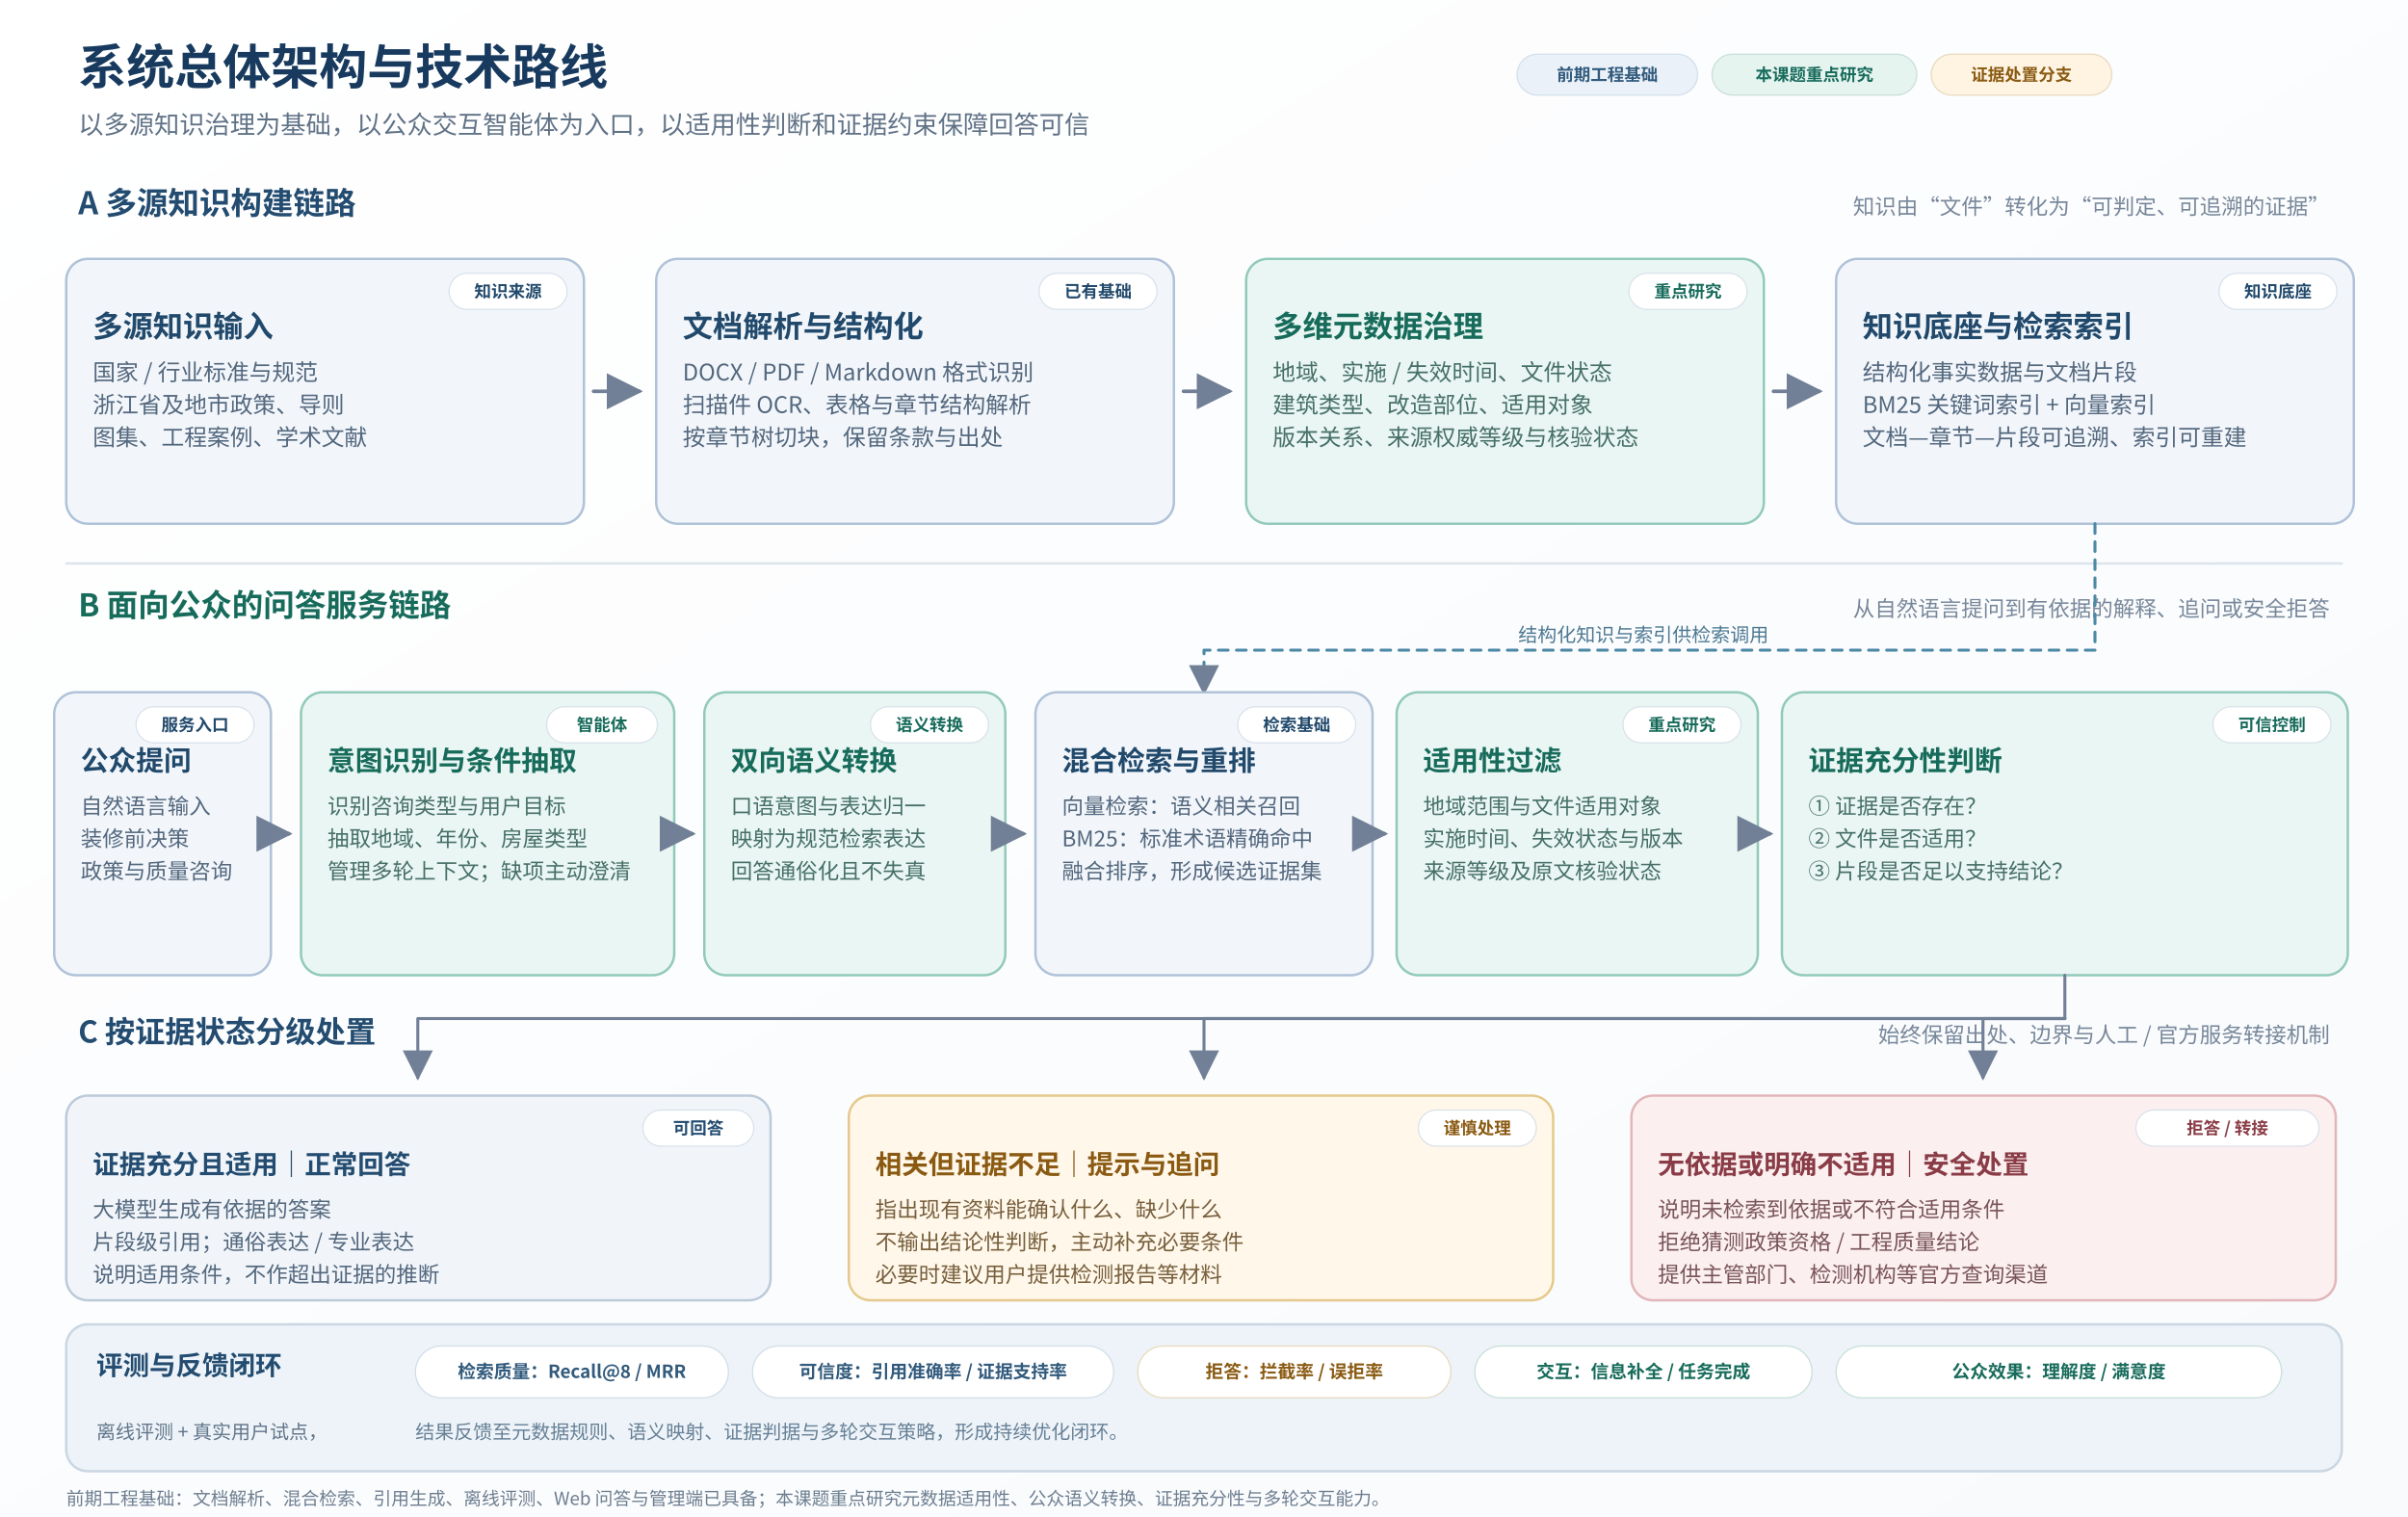
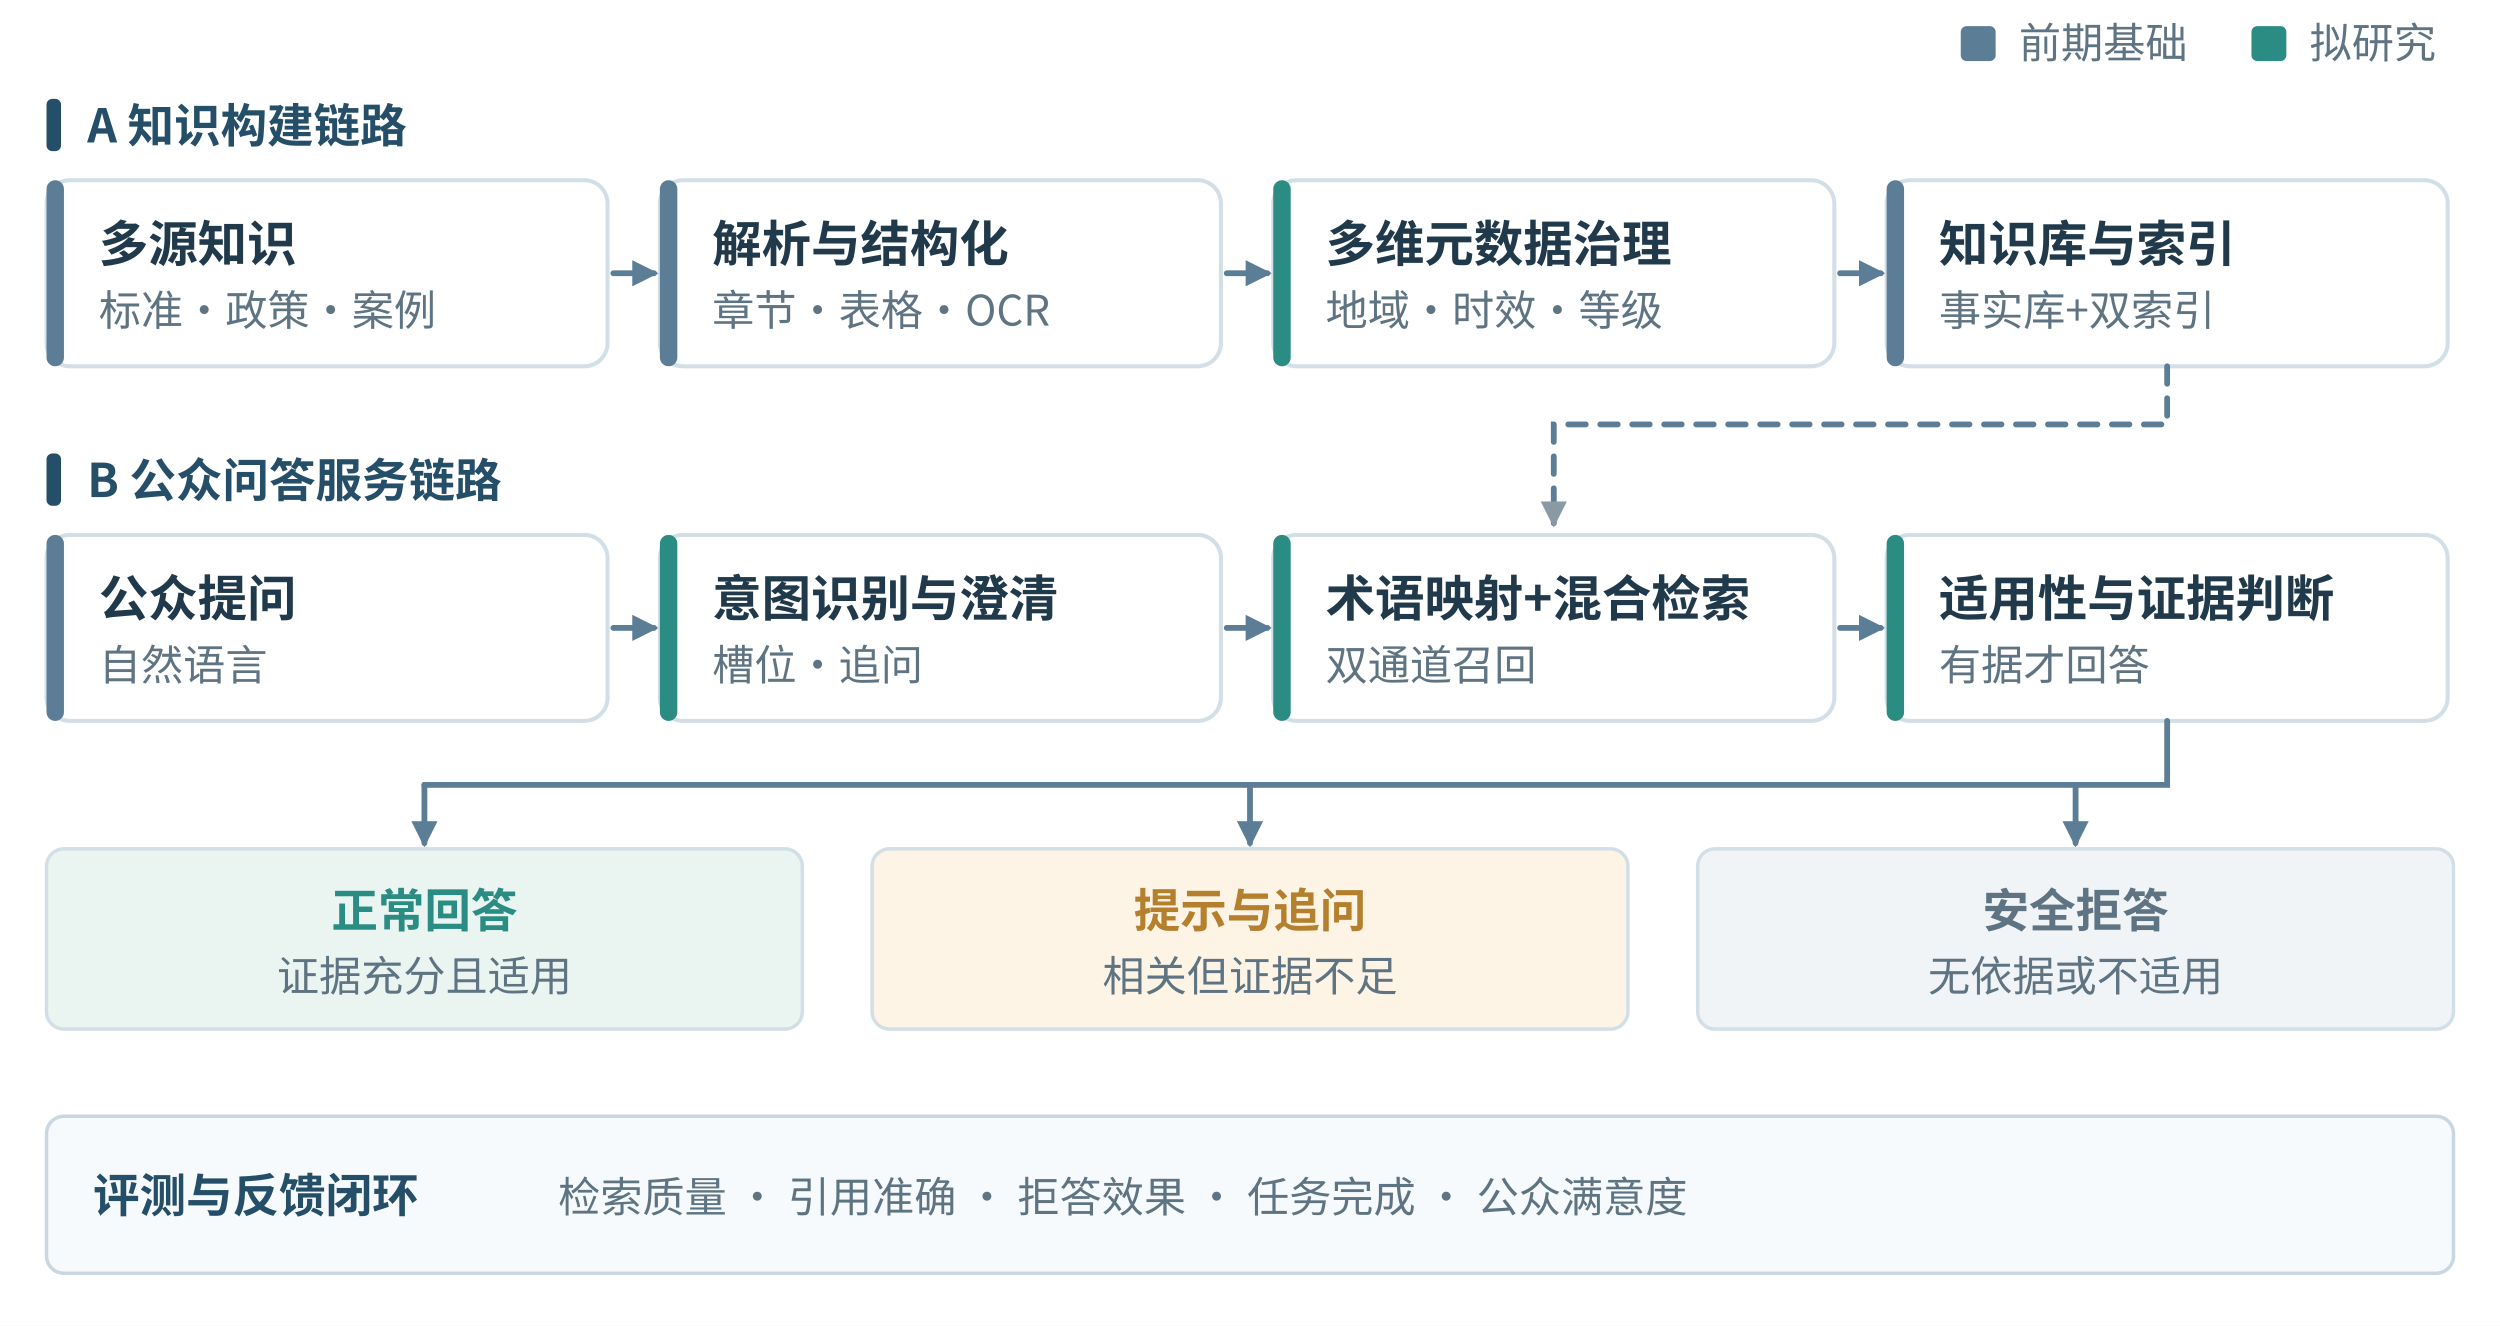
- <svg xmlns="http://www.w3.org/2000/svg" width="2000" height="1260" viewBox="0 0 2000 1260">
+ <svg xmlns="http://www.w3.org/2000/svg" width="860" height="456" viewBox="0 0 860 456">
  <defs>
-     <marker id="arrow" markerWidth="12" markerHeight="12" refX="10" refY="6" orient="auto" markerUnits="strokeWidth">
-       <path d="M1,1 L11,6 L1,11 z" fill="#718096" />
+     <marker id="arrow" markerWidth="9" markerHeight="9" refX="7.5" refY="4.5" orient="auto" markerUnits="userSpaceOnUse">
+       <path d="M0,0 L9,4.5 L0,9 z" fill="#5B7E96" />
    </marker>
-     <linearGradient id="bg" x1="0" y1="0" x2="1" y2="1">
-       <stop offset="0%" stop-color="#FFFFFF" />
-       <stop offset="100%" stop-color="#F8FAFC" />
-     </linearGradient>
+     <marker id="arrowTeal" markerWidth="9" markerHeight="9" refX="7.5" refY="4.5" orient="auto" markerUnits="userSpaceOnUse">
+       <path d="M0,0 L9,4.5 L0,9 z" fill="#2A8C82" />
+     </marker>
+     <marker id="arrowNavy" markerWidth="9" markerHeight="9" refX="7.5" refY="4.5" orient="auto" markerUnits="userSpaceOnUse">
+       <path d="M0,0 L9,4.5 L0,9 z" fill="#254E68" />
+     </marker>
+     <marker id="arrowOrange" markerWidth="9" markerHeight="9" refX="7.5" refY="4.5" orient="auto" markerUnits="userSpaceOnUse">
+       <path d="M0,0 L9,4.5 L0,9 z" fill="#C08A2E" />
+     </marker>
+     <marker id="arrowGray" markerWidth="9" markerHeight="9" refX="7.5" refY="4.5" orient="auto" markerUnits="userSpaceOnUse">
+       <path d="M0,0 L9,4.5 L0,9 z" fill="#8A9AA5" />
+     </marker>
+     <style>text{font-family:'Microsoft YaHei','PingFang SC','Noto Sans CJK SC',sans-serif;}</style>
  </defs>
-   <rect width="2000" height="1260" fill="url(#bg)" />
-   <text x="65" y="70" font-family="Noto Sans CJK SC, Microsoft YaHei, SimHei, sans-serif" font-size="40" font-weight="700" fill="#173A5E" text-anchor="start">系统总体架构与技术路线</text>
-   <text x="65" y="111" font-family="Noto Sans CJK SC, Microsoft YaHei, SimHei, sans-serif" font-size="21" font-weight="400" fill="#607286" text-anchor="start">以多源知识治理为基础，以公众交互智能体为入口，以适用性判断和证据约束保障回答可信</text>
-   <rect x="1260" y="45" width="150" height="34" rx="17.0" fill="#EAF1F8" stroke="#D2DFEA" stroke-width="1" />
-   <text x="1335.0" y="67.0" font-family="Noto Sans CJK SC, Microsoft YaHei, SimHei, sans-serif" font-size="14" font-weight="600" fill="#315A7C" text-anchor="middle">前期工程基础</text>
-   <rect x="1422" y="45" width="170" height="34" rx="17.0" fill="#E6F4F0" stroke="#C8DED7" stroke-width="1" />
-   <text x="1507.0" y="67.0" font-family="Noto Sans CJK SC, Microsoft YaHei, SimHei, sans-serif" font-size="14" font-weight="600" fill="#176B5B" text-anchor="middle">本课题重点研究</text>
-   <rect x="1604" y="45" width="150" height="34" rx="17.0" fill="#FFF4E2" stroke="#E7D9BD" stroke-width="1" />
-   <text x="1679.0" y="67.0" font-family="Noto Sans CJK SC, Microsoft YaHei, SimHei, sans-serif" font-size="14" font-weight="600" fill="#8A5A12" text-anchor="middle">证据处置分支</text>
-   <text x="65" y="178" font-family="Noto Sans CJK SC, Microsoft YaHei, SimHei, sans-serif" font-size="26" font-weight="700" fill="#234C70" text-anchor="start">A  多源知识构建链路</text>
-   <text x="1935" y="178" font-family="Noto Sans CJK SC, Microsoft YaHei, SimHei, sans-serif" font-size="18" font-weight="400" fill="#77879A" text-anchor="end">知识由“文件”转化为“可判定、可追溯的证据”</text>
-   <rect x="55" y="215" width="430" height="220" rx="18" fill="#F2F6FB" stroke="#AFC2D8" stroke-width="2" />
-   <rect x="373" y="227" width="98" height="30" rx="15.0" fill="#FFFFFF" stroke="#D8E1EA" stroke-width="1" />
-   <text x="422.0" y="247.0" font-family="Noto Sans CJK SC, Microsoft YaHei, SimHei, sans-serif" font-size="14" font-weight="600" fill="#21496B" text-anchor="middle">知识来源</text>
-   <text x="77" y="280" font-family="Noto Sans CJK SC, Microsoft YaHei, SimHei, sans-serif" font-size="25" font-weight="700" fill="#21496B" text-anchor="start">多源知识输入</text>
-   <text x="77" y="316" font-family="Noto Sans CJK SC, Microsoft YaHei, SimHei, sans-serif" font-size="19" font-weight="400" fill="#53677D" text-anchor="start">国家 / 行业标准与规范</text>
-   <text x="77" y="343" font-family="Noto Sans CJK SC, Microsoft YaHei, SimHei, sans-serif" font-size="19" font-weight="400" fill="#53677D" text-anchor="start">浙江省及地市政策、导则</text>
-   <text x="77" y="370" font-family="Noto Sans CJK SC, Microsoft YaHei, SimHei, sans-serif" font-size="19" font-weight="400" fill="#53677D" text-anchor="start">图集、工程案例、学术文献</text>
-   <rect x="545" y="215" width="430" height="220" rx="18" fill="#F2F6FB" stroke="#AFC2D8" stroke-width="2" />
-   <rect x="863" y="227" width="98" height="30" rx="15.0" fill="#FFFFFF" stroke="#D8E1EA" stroke-width="1" />
-   <text x="912.0" y="247.0" font-family="Noto Sans CJK SC, Microsoft YaHei, SimHei, sans-serif" font-size="14" font-weight="600" fill="#21496B" text-anchor="middle">已有基础</text>
-   <text x="567" y="280" font-family="Noto Sans CJK SC, Microsoft YaHei, SimHei, sans-serif" font-size="25" font-weight="700" fill="#21496B" text-anchor="start">文档解析与结构化</text>
-   <text x="567" y="316" font-family="Noto Sans CJK SC, Microsoft YaHei, SimHei, sans-serif" font-size="19" font-weight="400" fill="#53677D" text-anchor="start">DOCX / PDF / Markdown 格式识别</text>
-   <text x="567" y="343" font-family="Noto Sans CJK SC, Microsoft YaHei, SimHei, sans-serif" font-size="19" font-weight="400" fill="#53677D" text-anchor="start">扫描件 OCR、表格与章节结构解析</text>
-   <text x="567" y="370" font-family="Noto Sans CJK SC, Microsoft YaHei, SimHei, sans-serif" font-size="19" font-weight="400" fill="#53677D" text-anchor="start">按章节树切块，保留条款与出处</text>
-   <rect x="1035" y="215" width="430" height="220" rx="18" fill="#EAF6F3" stroke="#91C9BA" stroke-width="2" />
-   <rect x="1353" y="227" width="98" height="30" rx="15.0" fill="#FFFFFF" stroke="#D8E1EA" stroke-width="1" />
-   <text x="1402.0" y="247.0" font-family="Noto Sans CJK SC, Microsoft YaHei, SimHei, sans-serif" font-size="14" font-weight="600" fill="#176B5B" text-anchor="middle">重点研究</text>
-   <text x="1057" y="280" font-family="Noto Sans CJK SC, Microsoft YaHei, SimHei, sans-serif" font-size="25" font-weight="700" fill="#176B5B" text-anchor="start">多维元数据治理</text>
-   <text x="1057" y="316" font-family="Noto Sans CJK SC, Microsoft YaHei, SimHei, sans-serif" font-size="19" font-weight="400" fill="#466F68" text-anchor="start">地域、实施 / 失效时间、文件状态</text>
-   <text x="1057" y="343" font-family="Noto Sans CJK SC, Microsoft YaHei, SimHei, sans-serif" font-size="19" font-weight="400" fill="#466F68" text-anchor="start">建筑类型、改造部位、适用对象</text>
-   <text x="1057" y="370" font-family="Noto Sans CJK SC, Microsoft YaHei, SimHei, sans-serif" font-size="19" font-weight="400" fill="#466F68" text-anchor="start">版本关系、来源权威等级与核验状态</text>
-   <rect x="1525" y="215" width="430" height="220" rx="18" fill="#F2F6FB" stroke="#AFC2D8" stroke-width="2" />
-   <rect x="1843" y="227" width="98" height="30" rx="15.0" fill="#FFFFFF" stroke="#D8E1EA" stroke-width="1" />
-   <text x="1892.0" y="247.0" font-family="Noto Sans CJK SC, Microsoft YaHei, SimHei, sans-serif" font-size="14" font-weight="600" fill="#21496B" text-anchor="middle">知识底座</text>
-   <text x="1547" y="280" font-family="Noto Sans CJK SC, Microsoft YaHei, SimHei, sans-serif" font-size="25" font-weight="700" fill="#21496B" text-anchor="start">知识底座与检索索引</text>
-   <text x="1547" y="316" font-family="Noto Sans CJK SC, Microsoft YaHei, SimHei, sans-serif" font-size="19" font-weight="400" fill="#53677D" text-anchor="start">结构化事实数据与文档片段</text>
-   <text x="1547" y="343" font-family="Noto Sans CJK SC, Microsoft YaHei, SimHei, sans-serif" font-size="19" font-weight="400" fill="#53677D" text-anchor="start">BM25 关键词索引 + 向量索引</text>
-   <text x="1547" y="370" font-family="Noto Sans CJK SC, Microsoft YaHei, SimHei, sans-serif" font-size="19" font-weight="400" fill="#53677D" text-anchor="start">文档—章节—片段可追溯、索引可重建</text>
-   <line x1="493" y1="325.0" x2="531" y2="325.0" stroke="#718096" stroke-width="3" stroke-linecap="round" marker-end="url(#arrow)" />
-   <line x1="983" y1="325.0" x2="1021" y2="325.0" stroke="#718096" stroke-width="3" stroke-linecap="round" marker-end="url(#arrow)" />
-   <line x1="1473" y1="325.0" x2="1511" y2="325.0" stroke="#718096" stroke-width="3" stroke-linecap="round" marker-end="url(#arrow)" />
-   <line x1="55" y1="468" x2="1945" y2="468" stroke="#DCE4EC" stroke-width="2" stroke-linecap="round" />
-   <text x="65" y="512" font-family="Noto Sans CJK SC, Microsoft YaHei, SimHei, sans-serif" font-size="26" font-weight="700" fill="#176B5B" text-anchor="start">B  面向公众的问答服务链路</text>
-   <text x="1935" y="512" font-family="Noto Sans CJK SC, Microsoft YaHei, SimHei, sans-serif" font-size="18" font-weight="400" fill="#77879A" text-anchor="end">从自然语言提问到有依据的解释、追问或安全拒答</text>
-   <path d="M1740 435 L1740 540 L1000 540 L1000 575" fill="none" stroke="#4C88A6" stroke-width="2.5" stroke-linecap="round" stroke-linejoin="round" stroke-dasharray="8 7" marker-end="url(#arrow)" />
-   <text x="1365" y="533" font-family="Noto Sans CJK SC, Microsoft YaHei, SimHei, sans-serif" font-size="16" font-weight="500" fill="#4C7892" text-anchor="middle">结构化知识与索引供检索调用</text>
-   <rect x="45" y="575" width="180" height="235" rx="18" fill="#F2F6FB" stroke="#AFC2D8" stroke-width="2" />
-   <rect x="113" y="587" width="98" height="30" rx="15.0" fill="#FFFFFF" stroke="#D8E1EA" stroke-width="1" />
-   <text x="162.0" y="607.0" font-family="Noto Sans CJK SC, Microsoft YaHei, SimHei, sans-serif" font-size="14" font-weight="600" fill="#21496B" text-anchor="middle">服务入口</text>
-   <text x="67" y="640" font-family="Noto Sans CJK SC, Microsoft YaHei, SimHei, sans-serif" font-size="23" font-weight="700" fill="#21496B" text-anchor="start">公众提问</text>
-   <text x="67" y="676" font-family="Noto Sans CJK SC, Microsoft YaHei, SimHei, sans-serif" font-size="18" font-weight="400" fill="#53677D" text-anchor="start">自然语言输入</text>
-   <text x="67" y="703" font-family="Noto Sans CJK SC, Microsoft YaHei, SimHei, sans-serif" font-size="18" font-weight="400" fill="#53677D" text-anchor="start">装修前决策</text>
-   <text x="67" y="730" font-family="Noto Sans CJK SC, Microsoft YaHei, SimHei, sans-serif" font-size="18" font-weight="400" fill="#53677D" text-anchor="start">政策与质量咨询</text>
-   <rect x="250" y="575" width="310" height="235" rx="18" fill="#EAF6F3" stroke="#91C9BA" stroke-width="2" />
-   <rect x="454" y="587" width="92" height="30" rx="15.0" fill="#FFFFFF" stroke="#D8E1EA" stroke-width="1" />
-   <text x="500.0" y="607.0" font-family="Noto Sans CJK SC, Microsoft YaHei, SimHei, sans-serif" font-size="14" font-weight="600" fill="#176B5B" text-anchor="middle">智能体</text>
-   <text x="272" y="640" font-family="Noto Sans CJK SC, Microsoft YaHei, SimHei, sans-serif" font-size="23" font-weight="700" fill="#176B5B" text-anchor="start">意图识别与条件抽取</text>
-   <text x="272" y="676" font-family="Noto Sans CJK SC, Microsoft YaHei, SimHei, sans-serif" font-size="18" font-weight="400" fill="#466F68" text-anchor="start">识别咨询类型与用户目标</text>
-   <text x="272" y="703" font-family="Noto Sans CJK SC, Microsoft YaHei, SimHei, sans-serif" font-size="18" font-weight="400" fill="#466F68" text-anchor="start">抽取地域、年份、房屋类型</text>
-   <text x="272" y="730" font-family="Noto Sans CJK SC, Microsoft YaHei, SimHei, sans-serif" font-size="18" font-weight="400" fill="#466F68" text-anchor="start">管理多轮上下文；缺项主动澄清</text>
-   <rect x="585" y="575" width="250" height="235" rx="18" fill="#EAF6F3" stroke="#91C9BA" stroke-width="2" />
-   <rect x="723" y="587" width="98" height="30" rx="15.0" fill="#FFFFFF" stroke="#D8E1EA" stroke-width="1" />
-   <text x="772.0" y="607.0" font-family="Noto Sans CJK SC, Microsoft YaHei, SimHei, sans-serif" font-size="14" font-weight="600" fill="#176B5B" text-anchor="middle">语义转换</text>
-   <text x="607" y="640" font-family="Noto Sans CJK SC, Microsoft YaHei, SimHei, sans-serif" font-size="23" font-weight="700" fill="#176B5B" text-anchor="start">双向语义转换</text>
-   <text x="607" y="676" font-family="Noto Sans CJK SC, Microsoft YaHei, SimHei, sans-serif" font-size="18" font-weight="400" fill="#466F68" text-anchor="start">口语意图与表达归一</text>
-   <text x="607" y="703" font-family="Noto Sans CJK SC, Microsoft YaHei, SimHei, sans-serif" font-size="18" font-weight="400" fill="#466F68" text-anchor="start">映射为规范检索表达</text>
-   <text x="607" y="730" font-family="Noto Sans CJK SC, Microsoft YaHei, SimHei, sans-serif" font-size="18" font-weight="400" fill="#466F68" text-anchor="start">回答通俗化且不失真</text>
-   <rect x="860" y="575" width="280" height="235" rx="18" fill="#F2F6FB" stroke="#AFC2D8" stroke-width="2" />
-   <rect x="1028" y="587" width="98" height="30" rx="15.0" fill="#FFFFFF" stroke="#D8E1EA" stroke-width="1" />
-   <text x="1077.0" y="607.0" font-family="Noto Sans CJK SC, Microsoft YaHei, SimHei, sans-serif" font-size="14" font-weight="600" fill="#21496B" text-anchor="middle">检索基础</text>
-   <text x="882" y="640" font-family="Noto Sans CJK SC, Microsoft YaHei, SimHei, sans-serif" font-size="23" font-weight="700" fill="#21496B" text-anchor="start">混合检索与重排</text>
-   <text x="882" y="676" font-family="Noto Sans CJK SC, Microsoft YaHei, SimHei, sans-serif" font-size="18" font-weight="400" fill="#53677D" text-anchor="start">向量检索：语义相关召回</text>
-   <text x="882" y="703" font-family="Noto Sans CJK SC, Microsoft YaHei, SimHei, sans-serif" font-size="18" font-weight="400" fill="#53677D" text-anchor="start">BM25：标准术语精确命中</text>
-   <text x="882" y="730" font-family="Noto Sans CJK SC, Microsoft YaHei, SimHei, sans-serif" font-size="18" font-weight="400" fill="#53677D" text-anchor="start">融合排序，形成候选证据集</text>
-   <rect x="1160" y="575" width="300" height="235" rx="18" fill="#EAF6F3" stroke="#91C9BA" stroke-width="2" />
-   <rect x="1348" y="587" width="98" height="30" rx="15.0" fill="#FFFFFF" stroke="#D8E1EA" stroke-width="1" />
-   <text x="1397.0" y="607.0" font-family="Noto Sans CJK SC, Microsoft YaHei, SimHei, sans-serif" font-size="14" font-weight="600" fill="#176B5B" text-anchor="middle">重点研究</text>
-   <text x="1182" y="640" font-family="Noto Sans CJK SC, Microsoft YaHei, SimHei, sans-serif" font-size="23" font-weight="700" fill="#176B5B" text-anchor="start">适用性过滤</text>
-   <text x="1182" y="676" font-family="Noto Sans CJK SC, Microsoft YaHei, SimHei, sans-serif" font-size="18" font-weight="400" fill="#466F68" text-anchor="start">地域范围与文件适用对象</text>
-   <text x="1182" y="703" font-family="Noto Sans CJK SC, Microsoft YaHei, SimHei, sans-serif" font-size="18" font-weight="400" fill="#466F68" text-anchor="start">实施时间、失效状态与版本</text>
-   <text x="1182" y="730" font-family="Noto Sans CJK SC, Microsoft YaHei, SimHei, sans-serif" font-size="18" font-weight="400" fill="#466F68" text-anchor="start">来源等级及原文核验状态</text>
-   <rect x="1480" y="575" width="470" height="235" rx="18" fill="#EAF6F3" stroke="#91C9BA" stroke-width="2" />
-   <rect x="1838" y="587" width="98" height="30" rx="15.0" fill="#FFFFFF" stroke="#D8E1EA" stroke-width="1" />
-   <text x="1887.0" y="607.0" font-family="Noto Sans CJK SC, Microsoft YaHei, SimHei, sans-serif" font-size="14" font-weight="600" fill="#176B5B" text-anchor="middle">可信控制</text>
-   <text x="1502" y="640" font-family="Noto Sans CJK SC, Microsoft YaHei, SimHei, sans-serif" font-size="23" font-weight="700" fill="#176B5B" text-anchor="start">证据充分性判断</text>
-   <text x="1502" y="676" font-family="Noto Sans CJK SC, Microsoft YaHei, SimHei, sans-serif" font-size="18" font-weight="400" fill="#466F68" text-anchor="start">① 证据是否存在？</text>
-   <text x="1502" y="703" font-family="Noto Sans CJK SC, Microsoft YaHei, SimHei, sans-serif" font-size="18" font-weight="400" fill="#466F68" text-anchor="start">② 文件是否适用？</text>
-   <text x="1502" y="730" font-family="Noto Sans CJK SC, Microsoft YaHei, SimHei, sans-serif" font-size="18" font-weight="400" fill="#466F68" text-anchor="start">③ 片段是否足以支持结论？</text>
-   <line x1="229" y1="692.5" x2="240" y2="692.5" stroke="#718096" stroke-width="3" stroke-linecap="round" marker-end="url(#arrow)" />
-   <line x1="564" y1="692.5" x2="575" y2="692.5" stroke="#718096" stroke-width="3" stroke-linecap="round" marker-end="url(#arrow)" />
-   <line x1="839" y1="692.5" x2="850" y2="692.5" stroke="#718096" stroke-width="3" stroke-linecap="round" marker-end="url(#arrow)" />
-   <line x1="1144" y1="692.5" x2="1150" y2="692.5" stroke="#718096" stroke-width="3" stroke-linecap="round" marker-end="url(#arrow)" />
-   <line x1="1464" y1="692.5" x2="1470" y2="692.5" stroke="#718096" stroke-width="3" stroke-linecap="round" marker-end="url(#arrow)" />
-   <text x="65" y="866" font-family="Noto Sans CJK SC, Microsoft YaHei, SimHei, sans-serif" font-size="25" font-weight="700" fill="#234C70" text-anchor="start">C  按证据状态分级处置</text>
-   <text x="1935" y="866" font-family="Noto Sans CJK SC, Microsoft YaHei, SimHei, sans-serif" font-size="18" font-weight="400" fill="#77879A" text-anchor="end">始终保留出处、边界与人工 / 官方服务转接机制</text>
-   <path d="M1715 810 L1715 846 L1000 846" fill="none" stroke="#718096" stroke-width="2.5" stroke-linecap="round" stroke-linejoin="round" />
-   <path d="M1715 846 L347 846 L347 895" fill="none" stroke="#718096" stroke-width="2.5" stroke-linecap="round" stroke-linejoin="round" marker-end="url(#arrow)" />
-   <path d="M1000 846 L1000 895" fill="none" stroke="#718096" stroke-width="2.5" stroke-linecap="round" stroke-linejoin="round" marker-end="url(#arrow)" />
-   <path d="M1715 846 L1647 846 L1647 895" fill="none" stroke="#718096" stroke-width="2.5" stroke-linecap="round" stroke-linejoin="round" marker-end="url(#arrow)" />
-   <rect x="55" y="910" width="585" height="170" rx="18" fill="#F1F5FA" stroke="#BBCADA" stroke-width="2" />
-   <rect x="534" y="922" width="92" height="30" rx="15.0" fill="#FFFFFF" stroke="#D8E1EA" stroke-width="1" />
-   <text x="580.0" y="942.0" font-family="Noto Sans CJK SC, Microsoft YaHei, SimHei, sans-serif" font-size="14" font-weight="600" fill="#234C70" text-anchor="middle">可回答</text>
-   <text x="77" y="975" font-family="Noto Sans CJK SC, Microsoft YaHei, SimHei, sans-serif" font-size="22" font-weight="700" fill="#234C70" text-anchor="start">证据充分且适用｜正常回答</text>
-   <text x="77" y="1011" font-family="Noto Sans CJK SC, Microsoft YaHei, SimHei, sans-serif" font-size="18" font-weight="400" fill="#53677D" text-anchor="start">大模型生成有依据的答案</text>
-   <text x="77" y="1038" font-family="Noto Sans CJK SC, Microsoft YaHei, SimHei, sans-serif" font-size="18" font-weight="400" fill="#53677D" text-anchor="start">片段级引用；通俗表达 / 专业表达</text>
-   <text x="77" y="1065" font-family="Noto Sans CJK SC, Microsoft YaHei, SimHei, sans-serif" font-size="18" font-weight="400" fill="#53677D" text-anchor="start">说明适用条件，不作超出证据的推断</text>
-   <rect x="705" y="910" width="585" height="170" rx="18" fill="#FFF7E9" stroke="#E5C98C" stroke-width="2" />
-   <rect x="1178" y="922" width="98" height="30" rx="15.0" fill="#FFFFFF" stroke="#D8E1EA" stroke-width="1" />
-   <text x="1227.0" y="942.0" font-family="Noto Sans CJK SC, Microsoft YaHei, SimHei, sans-serif" font-size="14" font-weight="600" fill="#8A5A12" text-anchor="middle">谨慎处理</text>
-   <text x="727" y="975" font-family="Noto Sans CJK SC, Microsoft YaHei, SimHei, sans-serif" font-size="22" font-weight="700" fill="#8A5A12" text-anchor="start">相关但证据不足｜提示与追问</text>
-   <text x="727" y="1011" font-family="Noto Sans CJK SC, Microsoft YaHei, SimHei, sans-serif" font-size="18" font-weight="400" fill="#775F3D" text-anchor="start">指出现有资料能确认什么、缺少什么</text>
-   <text x="727" y="1038" font-family="Noto Sans CJK SC, Microsoft YaHei, SimHei, sans-serif" font-size="18" font-weight="400" fill="#775F3D" text-anchor="start">不输出结论性判断，主动补充必要条件</text>
-   <text x="727" y="1065" font-family="Noto Sans CJK SC, Microsoft YaHei, SimHei, sans-serif" font-size="18" font-weight="400" fill="#775F3D" text-anchor="start">必要时建议用户提供检测报告等材料</text>
-   <rect x="1355" y="910" width="585" height="170" rx="18" fill="#FBEFF0" stroke="#E2B6B9" stroke-width="2" />
-   <rect x="1774" y="922" width="152" height="30" rx="15.0" fill="#FFFFFF" stroke="#D8E1EA" stroke-width="1" />
-   <text x="1850.0" y="942.0" font-family="Noto Sans CJK SC, Microsoft YaHei, SimHei, sans-serif" font-size="14" font-weight="600" fill="#8A3C46" text-anchor="middle">拒答 / 转接</text>
-   <text x="1377" y="975" font-family="Noto Sans CJK SC, Microsoft YaHei, SimHei, sans-serif" font-size="22" font-weight="700" fill="#8A3C46" text-anchor="start">无依据或明确不适用｜安全处置</text>
-   <text x="1377" y="1011" font-family="Noto Sans CJK SC, Microsoft YaHei, SimHei, sans-serif" font-size="18" font-weight="400" fill="#79545A" text-anchor="start">说明未检索到依据或不符合适用条件</text>
-   <text x="1377" y="1038" font-family="Noto Sans CJK SC, Microsoft YaHei, SimHei, sans-serif" font-size="18" font-weight="400" fill="#79545A" text-anchor="start">拒绝猜测政策资格 / 工程质量结论</text>
-   <text x="1377" y="1065" font-family="Noto Sans CJK SC, Microsoft YaHei, SimHei, sans-serif" font-size="18" font-weight="400" fill="#79545A" text-anchor="start">提供主管部门、检测机构等官方查询渠道</text>
-   <rect x="55" y="1100" width="1890" height="122" rx="18" fill="#EDF3F8" stroke="#CAD6E2" stroke-width="2" />
-   <text x="80" y="1142" font-family="Noto Sans CJK SC, Microsoft YaHei, SimHei, sans-serif" font-size="22" font-weight="700" fill="#234C70" text-anchor="start">评测与反馈闭环</text>
-   <text x="80" y="1195" font-family="Noto Sans CJK SC, Microsoft YaHei, SimHei, sans-serif" font-size="16" font-weight="400" fill="#61758A" text-anchor="start">离线评测 + 真实用户试点，</text>
-   <rect x="345" y="1118" width="260" height="43" rx="21.5" fill="#FFFFFF" stroke="#D1DDE7" stroke-width="1" />
-   <text x="475.0" y="1144.5" font-family="Noto Sans CJK SC, Microsoft YaHei, SimHei, sans-serif" font-size="15" font-weight="600" fill="#315A7C" text-anchor="middle">检索质量：Recall@8 / MRR</text>
-   <rect x="625" y="1118" width="300" height="43" rx="21.5" fill="#FFFFFF" stroke="#D1DDE7" stroke-width="1" />
-   <text x="775.0" y="1144.5" font-family="Noto Sans CJK SC, Microsoft YaHei, SimHei, sans-serif" font-size="15" font-weight="600" fill="#315A7C" text-anchor="middle">可信度：引用准确率 / 证据支持率</text>
-   <rect x="945" y="1118" width="260" height="43" rx="21.5" fill="#FFFFFF" stroke="#E7D9BD" stroke-width="1" />
-   <text x="1075.0" y="1144.5" font-family="Noto Sans CJK SC, Microsoft YaHei, SimHei, sans-serif" font-size="15" font-weight="600" fill="#8A5A12" text-anchor="middle">拒答：拦截率 / 误拒率</text>
-   <rect x="1225" y="1118" width="280" height="43" rx="21.5" fill="#FFFFFF" stroke="#C8DED7" stroke-width="1" />
-   <text x="1365.0" y="1144.5" font-family="Noto Sans CJK SC, Microsoft YaHei, SimHei, sans-serif" font-size="15" font-weight="600" fill="#176B5B" text-anchor="middle">交互：信息补全 / 任务完成</text>
-   <rect x="1525" y="1118" width="370" height="43" rx="21.5" fill="#FFFFFF" stroke="#C8DED7" stroke-width="1" />
-   <text x="1710.0" y="1144.5" font-family="Noto Sans CJK SC, Microsoft YaHei, SimHei, sans-serif" font-size="15" font-weight="600" fill="#176B5B" text-anchor="middle">公众效果：理解度 / 满意度</text>
-   <text x="345" y="1195" font-family="Noto Sans CJK SC, Microsoft YaHei, SimHei, sans-serif" font-size="16" font-weight="400" fill="#668096" text-anchor="start">结果反馈至元数据规则、语义映射、证据判据与多轮交互策略，形成持续优化闭环。</text>
-   <text x="55" y="1250" font-family="Noto Sans CJK SC, Microsoft YaHei, SimHei, sans-serif" font-size="15" font-weight="400" fill="#6D7E90" text-anchor="start">前期工程基础：文档解析、混合检索、引用生成、离线评测、Web 问答与管理端已具备；本课题重点研究元数据适用性、公众语义转换、证据充分性与多轮交互能力。</text>
+   <rect width="860" height="456" fill="#FFFFFF" />
+   <text x="794.5" y="20" font-size="14.5" fill="#5F7482">拟研究</text>
+   <rect x="774.5" y="9" width="12" height="12" rx="2" fill="#2A8C82" stroke="#2A8C82" stroke-width="0" />
+   <text x="694.5" y="20" font-size="14.5" fill="#5F7482">前期基础</text>
+   <rect x="674.5" y="9" width="12" height="12" rx="2" fill="#5B7E96" stroke="#5B7E96" stroke-width="0" />
+   <rect x="16" y="34" width="5" height="18" rx="2" fill="#254E68" stroke="#254E68" stroke-width="0" />
+   <text x="30" y="49" font-size="16" fill="#254E68" font-weight="700">A  知识构建链路</text>
+   <rect x="16" y="62" width="193" height="64" rx="8" fill="#FFFFFF" stroke="#D3DFE6" stroke-width="1.4" />
+   <rect x="16" y="62" width="6" height="64" rx="3" fill="#5B7E96" stroke="#5B7E96" stroke-width="0" />
+   <text x="34" y="90.0" font-size="17" fill="#20394B" font-weight="700">多源知识</text>
+   <text x="34" y="112.0" font-size="14.5" fill="#5F7482">标准·政策·案例</text>
+   <rect x="227" y="62" width="193" height="64" rx="8" fill="#FFFFFF" stroke="#D3DFE6" stroke-width="1.4" />
+   <rect x="227" y="62" width="6" height="64" rx="3" fill="#5B7E96" stroke="#5B7E96" stroke-width="0" />
+   <text x="245" y="90.0" font-size="17" fill="#20394B" font-weight="700">解析与结构化</text>
+   <text x="245" y="112.0" font-size="14.5" fill="#5F7482">章节·表格·OCR</text>
+   <line x1="211" y1="94" x2="225" y2="94" stroke="#5B7E96" stroke-width="2" stroke-linecap="round" marker-end="url(#arrow)" />
+   <rect x="438" y="62" width="193" height="64" rx="8" fill="#FFFFFF" stroke="#D3DFE6" stroke-width="1.4" />
+   <rect x="438" y="62" width="6" height="64" rx="3" fill="#2A8C82" stroke="#2A8C82" stroke-width="0" />
+   <text x="456" y="90.0" font-size="17" fill="#20394B" font-weight="700">多维元数据治理</text>
+   <text x="456" y="112.0" font-size="14.5" fill="#5F7482">地域·时效·等级</text>
+   <line x1="422" y1="94" x2="436" y2="94" stroke="#5B7E96" stroke-width="2" stroke-linecap="round" marker-end="url(#arrow)" />
+   <rect x="649" y="62" width="193" height="64" rx="8" fill="#FFFFFF" stroke="#D3DFE6" stroke-width="1.4" />
+   <rect x="649" y="62" width="6" height="64" rx="3" fill="#5B7E96" stroke="#5B7E96" stroke-width="0" />
+   <text x="667" y="90.0" font-size="17" fill="#20394B" font-weight="700">知识库与索引</text>
+   <text x="667" y="112.0" font-size="14.5" fill="#5F7482">事实库+双索引</text>
+   <line x1="633" y1="94" x2="647" y2="94" stroke="#5B7E96" stroke-width="2" stroke-linecap="round" marker-end="url(#arrow)" />
+   <rect x="16" y="156" width="5" height="18" rx="2" fill="#254E68" stroke="#254E68" stroke-width="0" />
+   <text x="30" y="171" font-size="16" fill="#254E68" font-weight="700">B  公众问答服务链路</text>
+   <rect x="16" y="184" width="193" height="64" rx="8" fill="#FFFFFF" stroke="#D3DFE6" stroke-width="1.4" />
+   <rect x="16" y="184" width="6" height="64" rx="3" fill="#5B7E96" stroke="#5B7E96" stroke-width="0" />
+   <text x="34" y="212.0" font-size="17" fill="#20394B" font-weight="700">公众提问</text>
+   <text x="34" y="234.0" font-size="14.5" fill="#5F7482">自然语言</text>
+   <rect x="227" y="184" width="193" height="64" rx="8" fill="#FFFFFF" stroke="#D3DFE6" stroke-width="1.4" />
+   <rect x="227" y="184" width="6" height="64" rx="3" fill="#2A8C82" stroke="#2A8C82" stroke-width="0" />
+   <text x="245" y="212.0" font-size="17" fill="#20394B" font-weight="700">意图识别与澄清</text>
+   <text x="245" y="234.0" font-size="14.5" fill="#5F7482">槽位·追问</text>
+   <line x1="211" y1="216" x2="225" y2="216" stroke="#5B7E96" stroke-width="2" stroke-linecap="round" marker-end="url(#arrow)" />
+   <rect x="438" y="184" width="193" height="64" rx="8" fill="#FFFFFF" stroke="#D3DFE6" stroke-width="1.4" />
+   <rect x="438" y="184" width="6" height="64" rx="3" fill="#2A8C82" stroke="#2A8C82" stroke-width="0" />
+   <text x="456" y="212.0" font-size="17" fill="#20394B" font-weight="700">术语映射+混合检索</text>
+   <text x="456" y="234.0" font-size="14.5" fill="#5F7482">双通道召回</text>
+   <line x1="422" y1="216" x2="436" y2="216" stroke="#5B7E96" stroke-width="2" stroke-linecap="round" marker-end="url(#arrow)" />
+   <rect x="649" y="184" width="193" height="64" rx="8" fill="#FFFFFF" stroke="#D3DFE6" stroke-width="1.4" />
+   <rect x="649" y="184" width="6" height="64" rx="3" fill="#2A8C82" stroke="#2A8C82" stroke-width="0" />
+   <text x="667" y="212.0" font-size="17" fill="#20394B" font-weight="700">适用性与证据判断</text>
+   <text x="667" y="234.0" font-size="14.5" fill="#5F7482">有据才回答</text>
+   <line x1="633" y1="216" x2="647" y2="216" stroke="#5B7E96" stroke-width="2" stroke-linecap="round" marker-end="url(#arrow)" />
+   <path d="M745.5 126 V146 H534.5 V180" fill="none" stroke="#5B7E96" stroke-width="2" stroke-linecap="round" stroke-dasharray="6 5" marker-end="url(#arrowGray)" />
+   <path d="M745.5 248 V270 H146" fill="none" stroke="#5B7E96" stroke-width="2" stroke-linecap="round" />
+   <line x1="146" y1="270" x2="146" y2="290" stroke="#5B7E96" stroke-width="2" stroke-linecap="round" marker-end="url(#arrow)" />
+   <rect x="16" y="292" width="260" height="62" rx="6" fill="#EAF5F2" stroke="#D3DFE6" stroke-width="1.2" />
+   <text x="146" y="319" font-size="16" fill="#2A8C82" text-anchor="middle" font-weight="700">正常回答</text>
+   <text x="146" y="341" font-size="14.5" fill="#5F7482" text-anchor="middle">证据充分且适用</text>
+   <line x1="430" y1="270" x2="430" y2="290" stroke="#5B7E96" stroke-width="2" stroke-linecap="round" marker-end="url(#arrow)" />
+   <rect x="300" y="292" width="260" height="62" rx="6" fill="#FDF4E6" stroke="#D3DFE6" stroke-width="1.2" />
+   <text x="430" y="319" font-size="16" fill="#B4802E" text-anchor="middle" font-weight="700">提示与追问</text>
+   <text x="430" y="341" font-size="14.5" fill="#5F7482" text-anchor="middle">相关但证据不足</text>
+   <line x1="714" y1="270" x2="714" y2="290" stroke="#5B7E96" stroke-width="2" stroke-linecap="round" marker-end="url(#arrow)" />
+   <rect x="584" y="292" width="260" height="62" rx="6" fill="#F1F4F6" stroke="#D3DFE6" stroke-width="1.2" />
+   <text x="714" y="319" font-size="16" fill="#5F7482" text-anchor="middle" font-weight="700">安全拒答</text>
+   <text x="714" y="341" font-size="14.5" fill="#5F7482" text-anchor="middle">无依据或不适用</text>
+   <rect x="16" y="384" width="828" height="54" rx="6" fill="#F7FAFC" stroke="#C9D7E0" stroke-width="1.2" />
+   <text x="32" y="417" font-size="16" fill="#254E68" font-weight="700">评测与反馈闭环</text>
+   <text x="192" y="417" font-size="14.5" fill="#5F7482">检索质量 · 引用准确 · 拒答效果 · 任务完成 · 公众满意度</text>
</svg>
